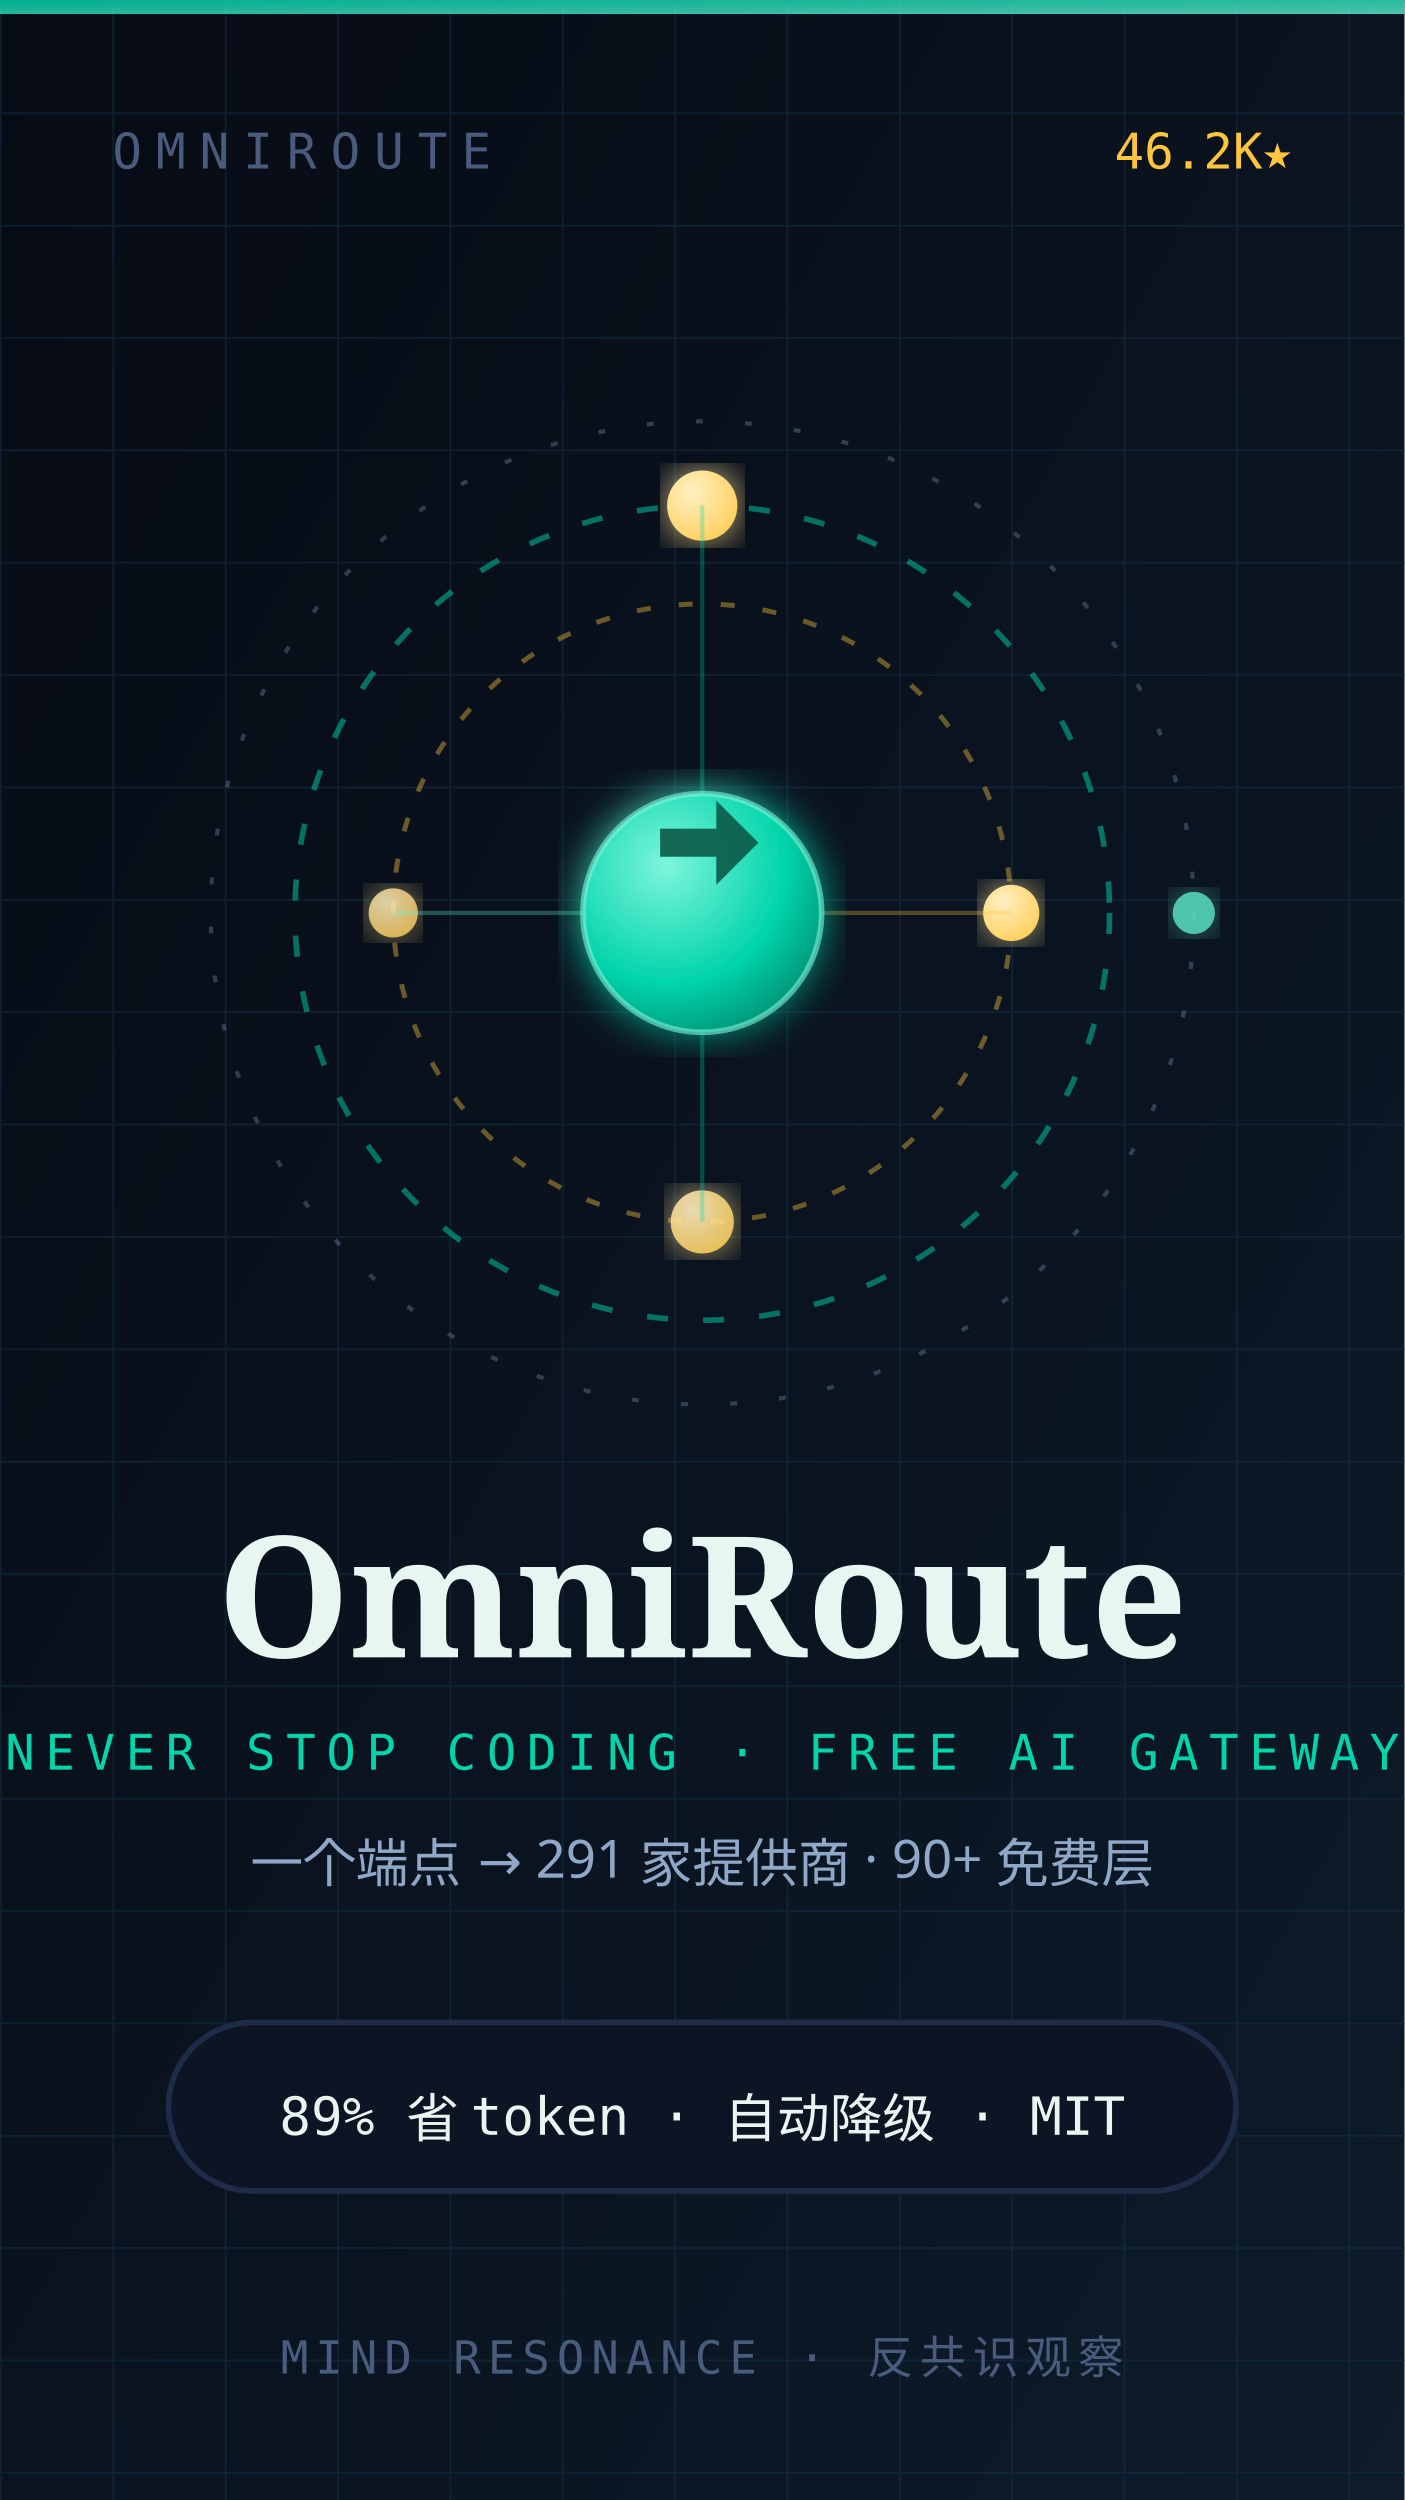
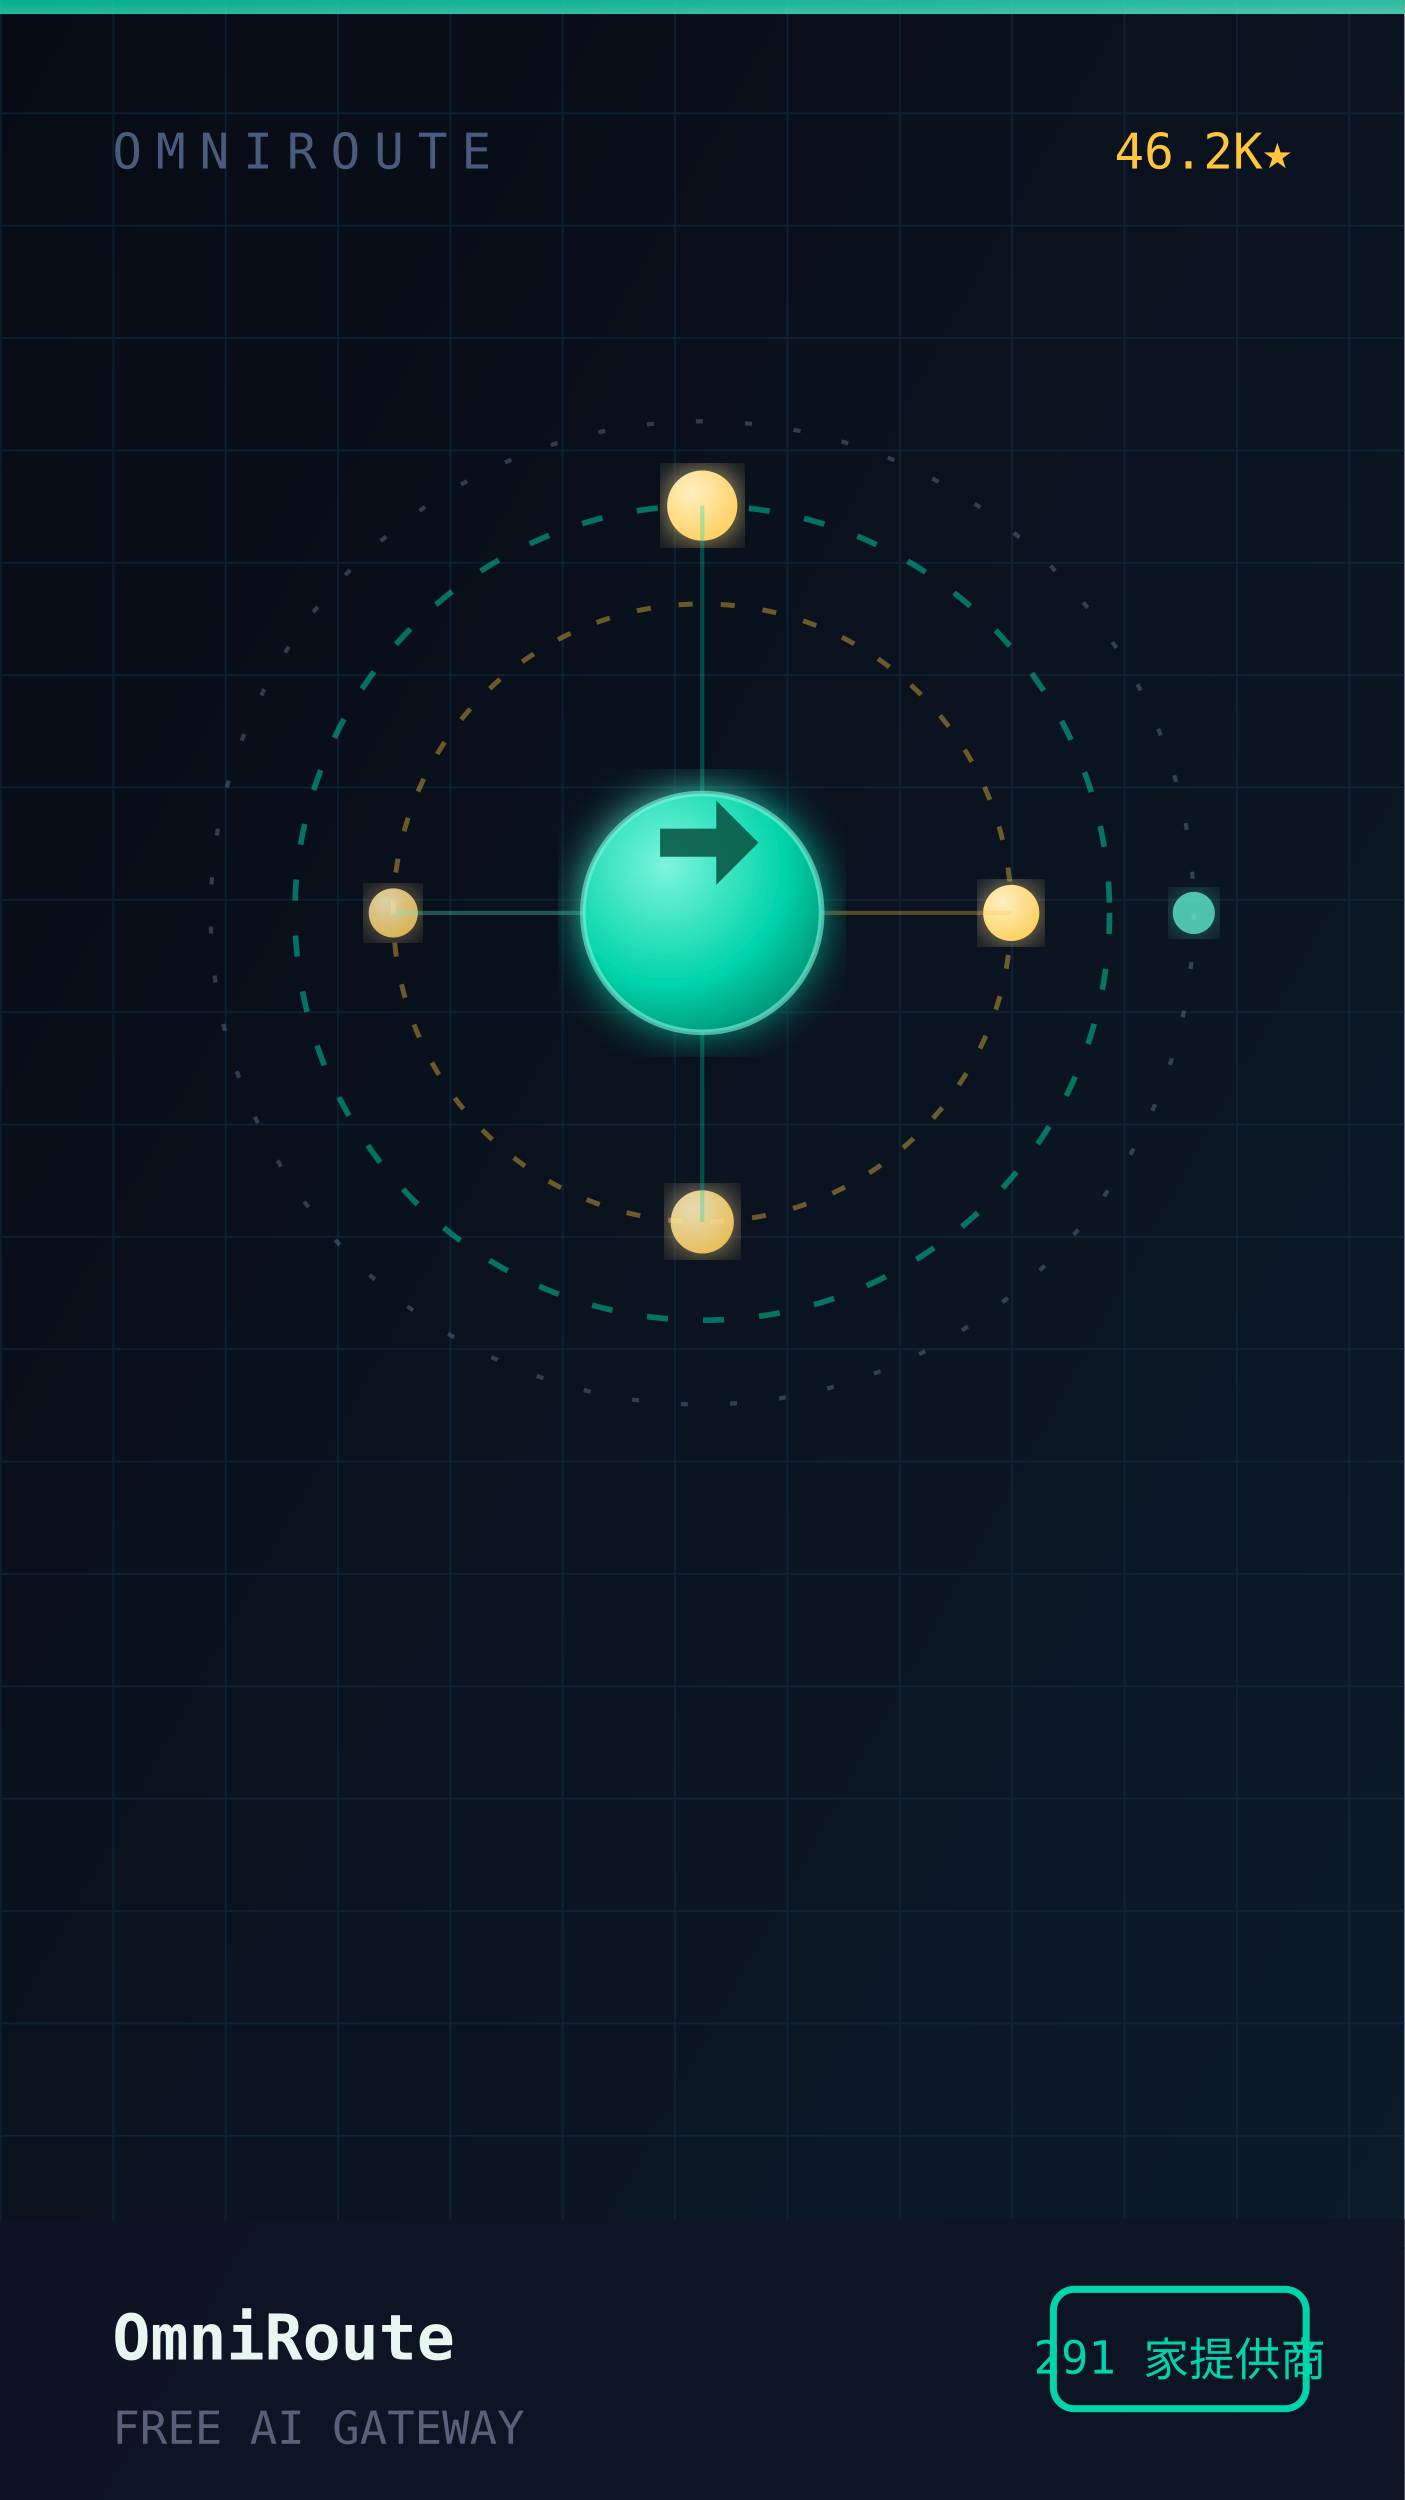
<svg xmlns="http://www.w3.org/2000/svg" width="200" height="356" viewBox="0 0 200 356">
  <defs>
    <linearGradient id="bg" x1="0" y1="0" x2="1" y2="1">
      <stop offset="0" stop-color="#070B14" />
      <stop offset="1" stop-color="#0D1B2A" />
    </linearGradient>
    <linearGradient id="accentGrad" x1="0" y1="0" x2="1" y2="1">
      <stop offset="0" stop-color="#00D4AA" />
      <stop offset="1" stop-color="#5EF0D0" />
    </linearGradient>
    <radialGradient id="coreGrad" cx="0.35" cy="0.3" r="1">
      <stop offset="0" stop-color="#7DF5DC" />
      <stop offset="0.5" stop-color="#00D4AA" />
      <stop offset="1" stop-color="#0A5A48" />
    </radialGradient>
    <radialGradient id="nodeGrad" cx="0.35" cy="0.3" r="1">
      <stop offset="0" stop-color="#FFF0C2" />
      <stop offset="1" stop-color="#FFC53D" />
    </radialGradient>
    <filter id="glow">
      <feGaussianBlur stdDeviation="3" result="b" />
      <feMerge>
        <feMergeNode in="b" />
        <feMergeNode in="SourceGraphic" />
      </feMerge>
    </filter>
    <pattern id="grid" width="16" height="16" patternUnits="userSpaceOnUse">
      <path d="M16 0H0V16" fill="none" stroke="#123048" stroke-width="0.5" />
    </pattern>
  </defs>
  <rect width="200" height="356" fill="url(#bg)" />
  <rect width="200" height="356" fill="url(#grid)" opacity="0.5" />
  <rect x="0" y="0" width="200" height="2" fill="url(#accentGrad)" opacity="0.8" />
  <text x="16" y="24" font-family="monospace" font-size="7" fill="#4A5C7E" letter-spacing="2">OMNIROUTE</text>
  <text x="184" y="24" font-family="monospace" font-size="7" fill="#FFC53D" text-anchor="end">46.2K★</text>
  <g transform="translate(100,130)">
    <circle r="58" fill="none" stroke="#00D4AA" stroke-width="0.8" stroke-dasharray="3 5" opacity="0.5">
      <animateTransform attributeName="transform" type="rotate" from="0 0 0" to="360 0 0" dur="14s" repeatCount="indefinite" />
    </circle>
    <circle r="44" fill="none" stroke="#FFC53D" stroke-width="0.7" stroke-dasharray="2 4" opacity="0.4">
      <animateTransform attributeName="transform" type="rotate" from="360 0 0" to="0 0 0" dur="20s" repeatCount="indefinite" />
    </circle>
    <circle r="70" fill="none" stroke="#8FA8C8" stroke-width="0.6" stroke-dasharray="1 6" opacity="0.3">
      <animateTransform attributeName="transform" type="rotate" from="0 0 0" to="360 0 0" dur="26s" repeatCount="indefinite" />
    </circle>
    <g>
      <circle cx="0" cy="-58" r="5" fill="url(#nodeGrad)" filter="url(#glow)">
        <animateTransform attributeName="transform" type="rotate" from="0 0 0" to="360 0 0" dur="14s" repeatCount="indefinite" />
      </circle>
    </g>
    <g>
      <circle cx="44" cy="0" r="4" fill="url(#nodeGrad)" filter="url(#glow)">
        <animateTransform attributeName="transform" type="rotate" from="0 0 0" to="-360 0 0" dur="20s" repeatCount="indefinite" />
      </circle>
    </g>
    <g>
      <circle cx="0" cy="44" r="4.5" fill="url(#nodeGrad)" filter="url(#glow)" opacity="0.9">
        <animateTransform attributeName="transform" type="rotate" from="360 0 0" to="0 0 0" dur="17s" repeatCount="indefinite" />
      </circle>
    </g>
    <g>
      <circle cx="-44" cy="0" r="3.5" fill="url(#nodeGrad)" filter="url(#glow)" opacity="0.85">
        <animateTransform attributeName="transform" type="rotate" from="0 0 0" to="360 0 0" dur="11s" repeatCount="indefinite" />
      </circle>
    </g>
    <g>
      <circle cx="70" cy="0" r="3" fill="#5EF0D0" filter="url(#glow)" opacity="0.8">
        <animateTransform attributeName="transform" type="rotate" from="0 0 0" to="-360 0 0" dur="26s" repeatCount="indefinite" />
      </circle>
    </g>
    <circle cx="0" cy="0" r="3" fill="#5EF0D0" opacity="0">
      <animate attributeName="cx" values="0;48;48" dur="3s" repeatCount="indefinite" />
      <animate attributeName="opacity" values="0;1;0" dur="3s" repeatCount="indefinite" />
    </circle>
    <line x1="0" y1="0" x2="0" y2="-58" stroke="#00D4AA" stroke-width="0.6" opacity="0.3" />
    <line x1="0" y1="0" x2="44" y2="0" stroke="#FFC53D" stroke-width="0.6" opacity="0.3" />
    <line x1="0" y1="0" x2="0" y2="44" stroke="#00D4AA" stroke-width="0.6" opacity="0.3" />
    <line x1="0" y1="0" x2="-44" y2="0" stroke="#5EF0D0" stroke-width="0.6" opacity="0.3" />
    <circle r="17" fill="url(#coreGrad)" filter="url(#glow)">
      <animate attributeName="r" values="15;18;15" dur="2.2s" repeatCount="indefinite" />
    </circle>
    <circle r="17" fill="none" stroke="#7DF5DC" stroke-width="0.8" opacity="0.6">
      <animate attributeName="r" values="17;26;17" dur="2.2s" repeatCount="indefinite" />
      <animate attributeName="opacity" values="0.6;0;0.6" dur="2.2s" repeatCount="indefinite" />
    </circle>
    <path d="M-6 -8 L2 -8 L2 -4 L8 -10 L2 -16 L2 -12 L-6 -12 Z" fill="#0A5A48" opacity="0.9">
      <animate attributeName="opacity" values="0.5;1;0.5" dur="1.6s" repeatCount="indefinite" />
    </path>
  </g>
-   <text x="100" y="236" text-anchor="middle" font-family="Georgia,serif" font-size="24" font-weight="bold" fill="#E8F6F1">OmniRoute</text>
-   <text x="100" y="252" text-anchor="middle" font-family="monospace" font-size="7" fill="#00D4AA" letter-spacing="1.5">NEVER STOP CODING · FREE AI GATEWAY</text>
-   <text x="100" y="268" text-anchor="middle" font-family="sans-serif" font-size="7.5" fill="#8FA8C8">一个端点 → 291 家提供商 · 90+ 免费层</text>
-   <rect x="24" y="288" width="152" height="24" rx="12" fill="#0D1424" stroke="#1E2C4A" stroke-width="0.8" />
-   <text x="100" y="304" text-anchor="middle" font-family="monospace" font-size="7.5" fill="#E8F6F1">89% 省 token · 自动降级 · MIT</text>
-   <text x="100" y="338" text-anchor="middle" font-family="monospace" font-size="6.5" fill="#4A5C7E" letter-spacing="1">MIND RESONANCE · 反共识观察</text>
+   <rect x="0" y="316" width="200" height="40" fill="#0D1424" opacity="0.92" />
+   <text x="16" y="336" font-family="monospace" font-size="9" fill="#E8F6F1" font-weight="bold">OmniRoute</text>
+   <text x="16" y="348" font-family="monospace" font-size="6.5" fill="#5A6078">FREE AI GATEWAY</text>
+   <rect x="150" y="326" width="36" height="17" rx="3" fill="none" stroke="#00D4AA" stroke-width="1" />
+   <text x="168" y="338" font-family="monospace" font-size="6.5" fill="#00D4AA" text-anchor="middle">291 家提供商</text>
</svg>
